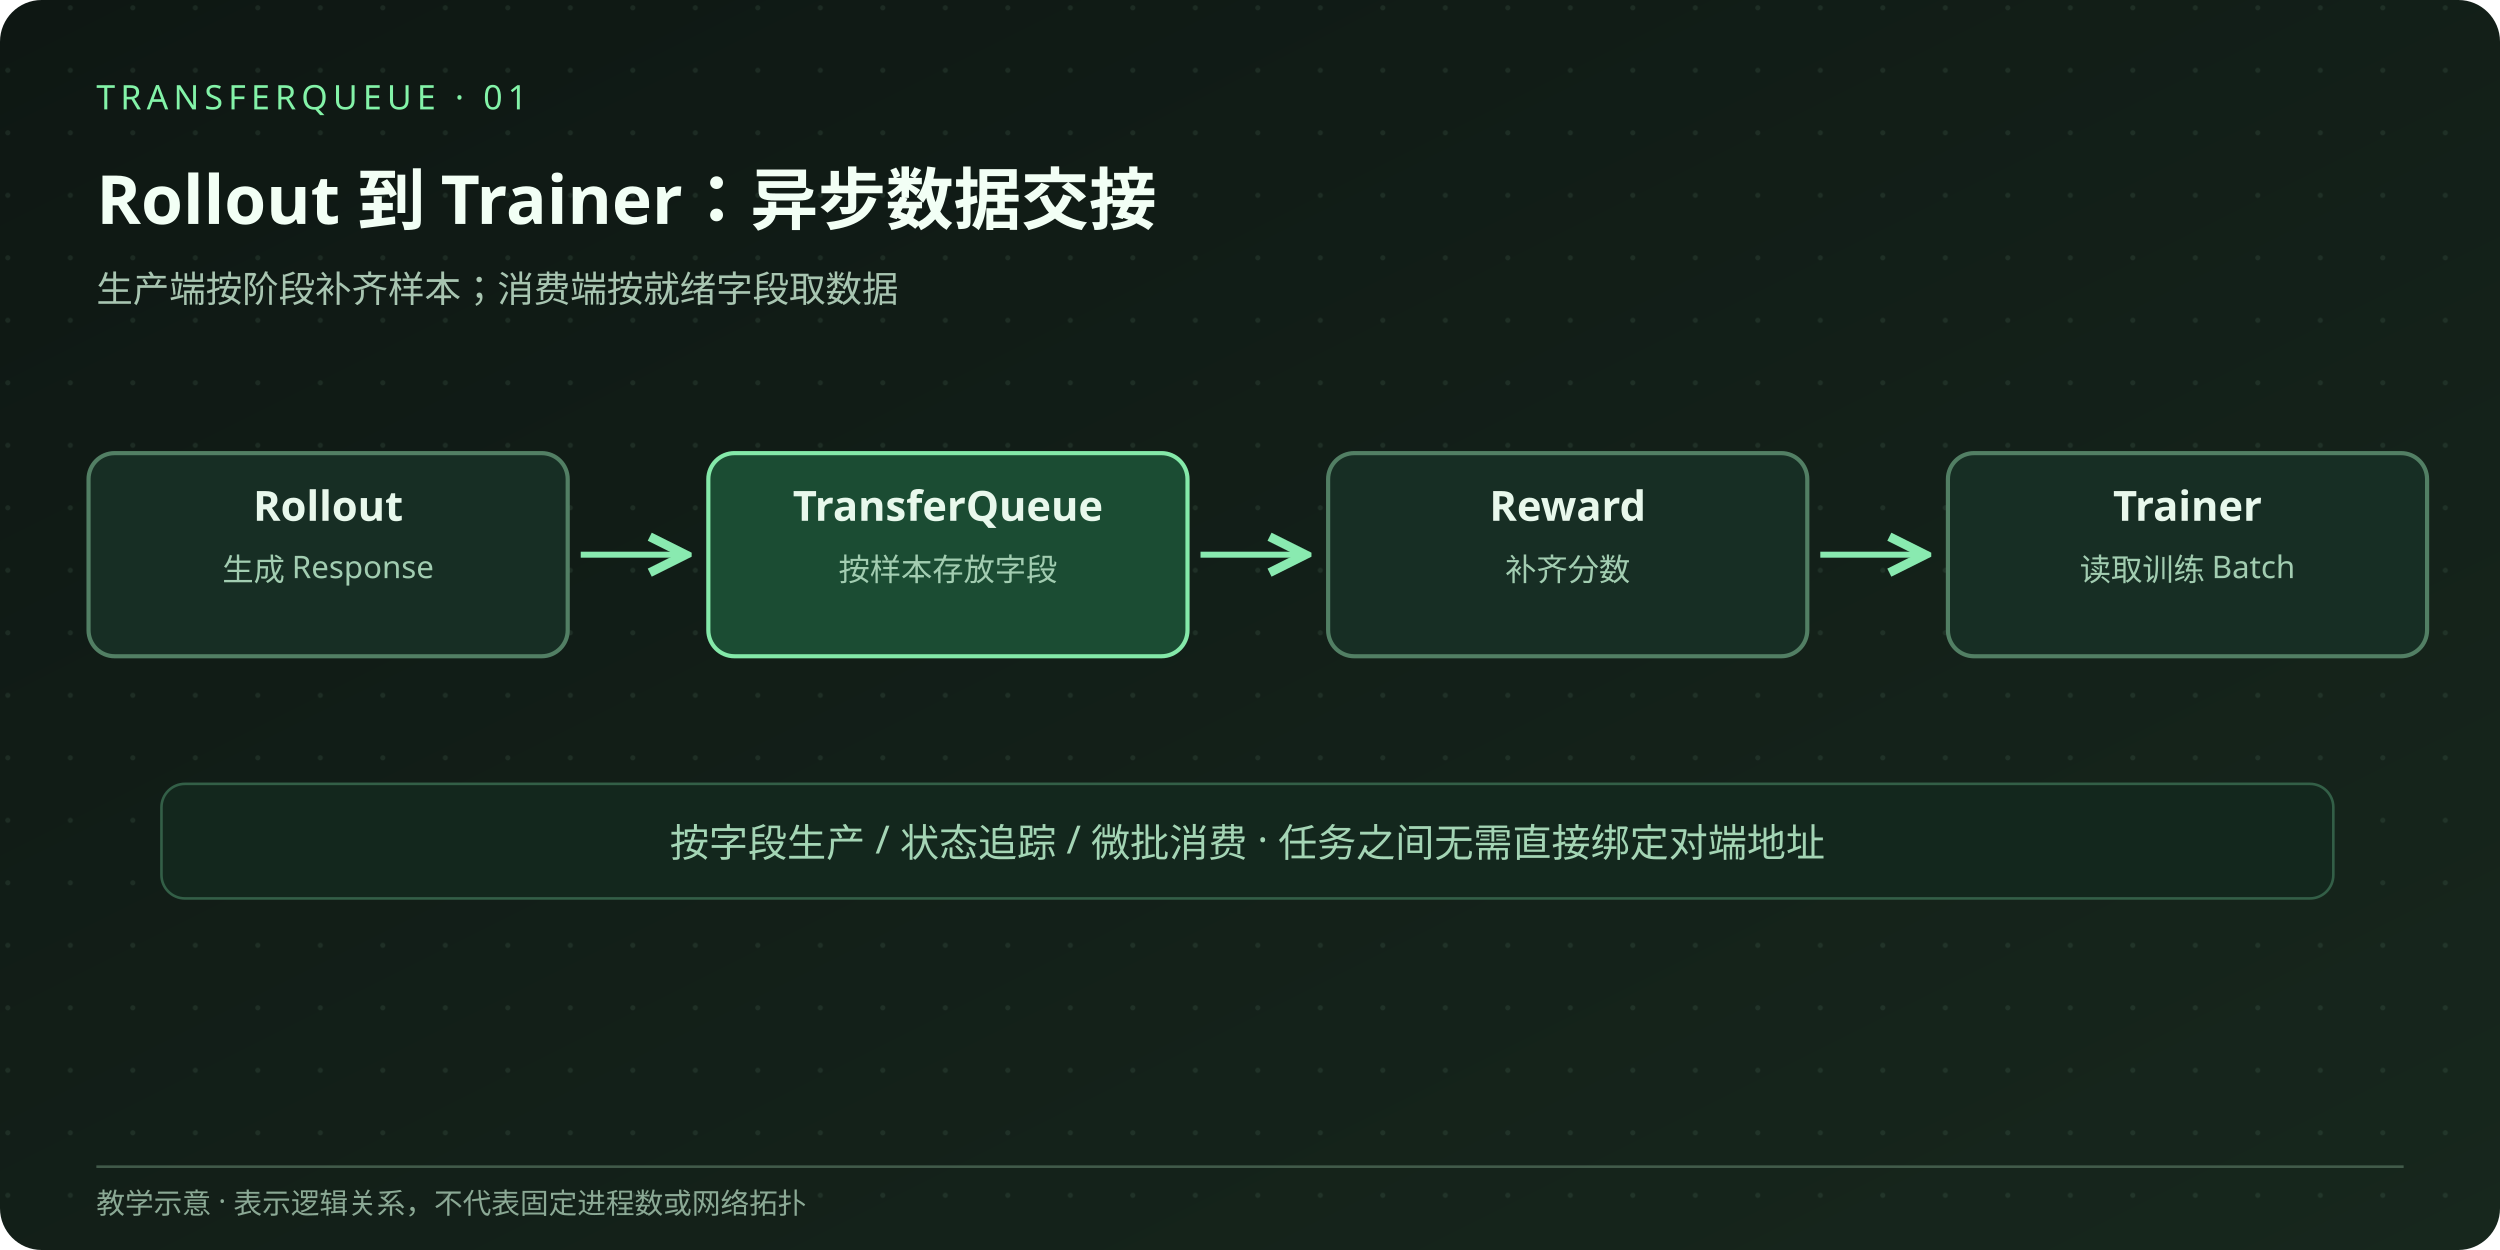
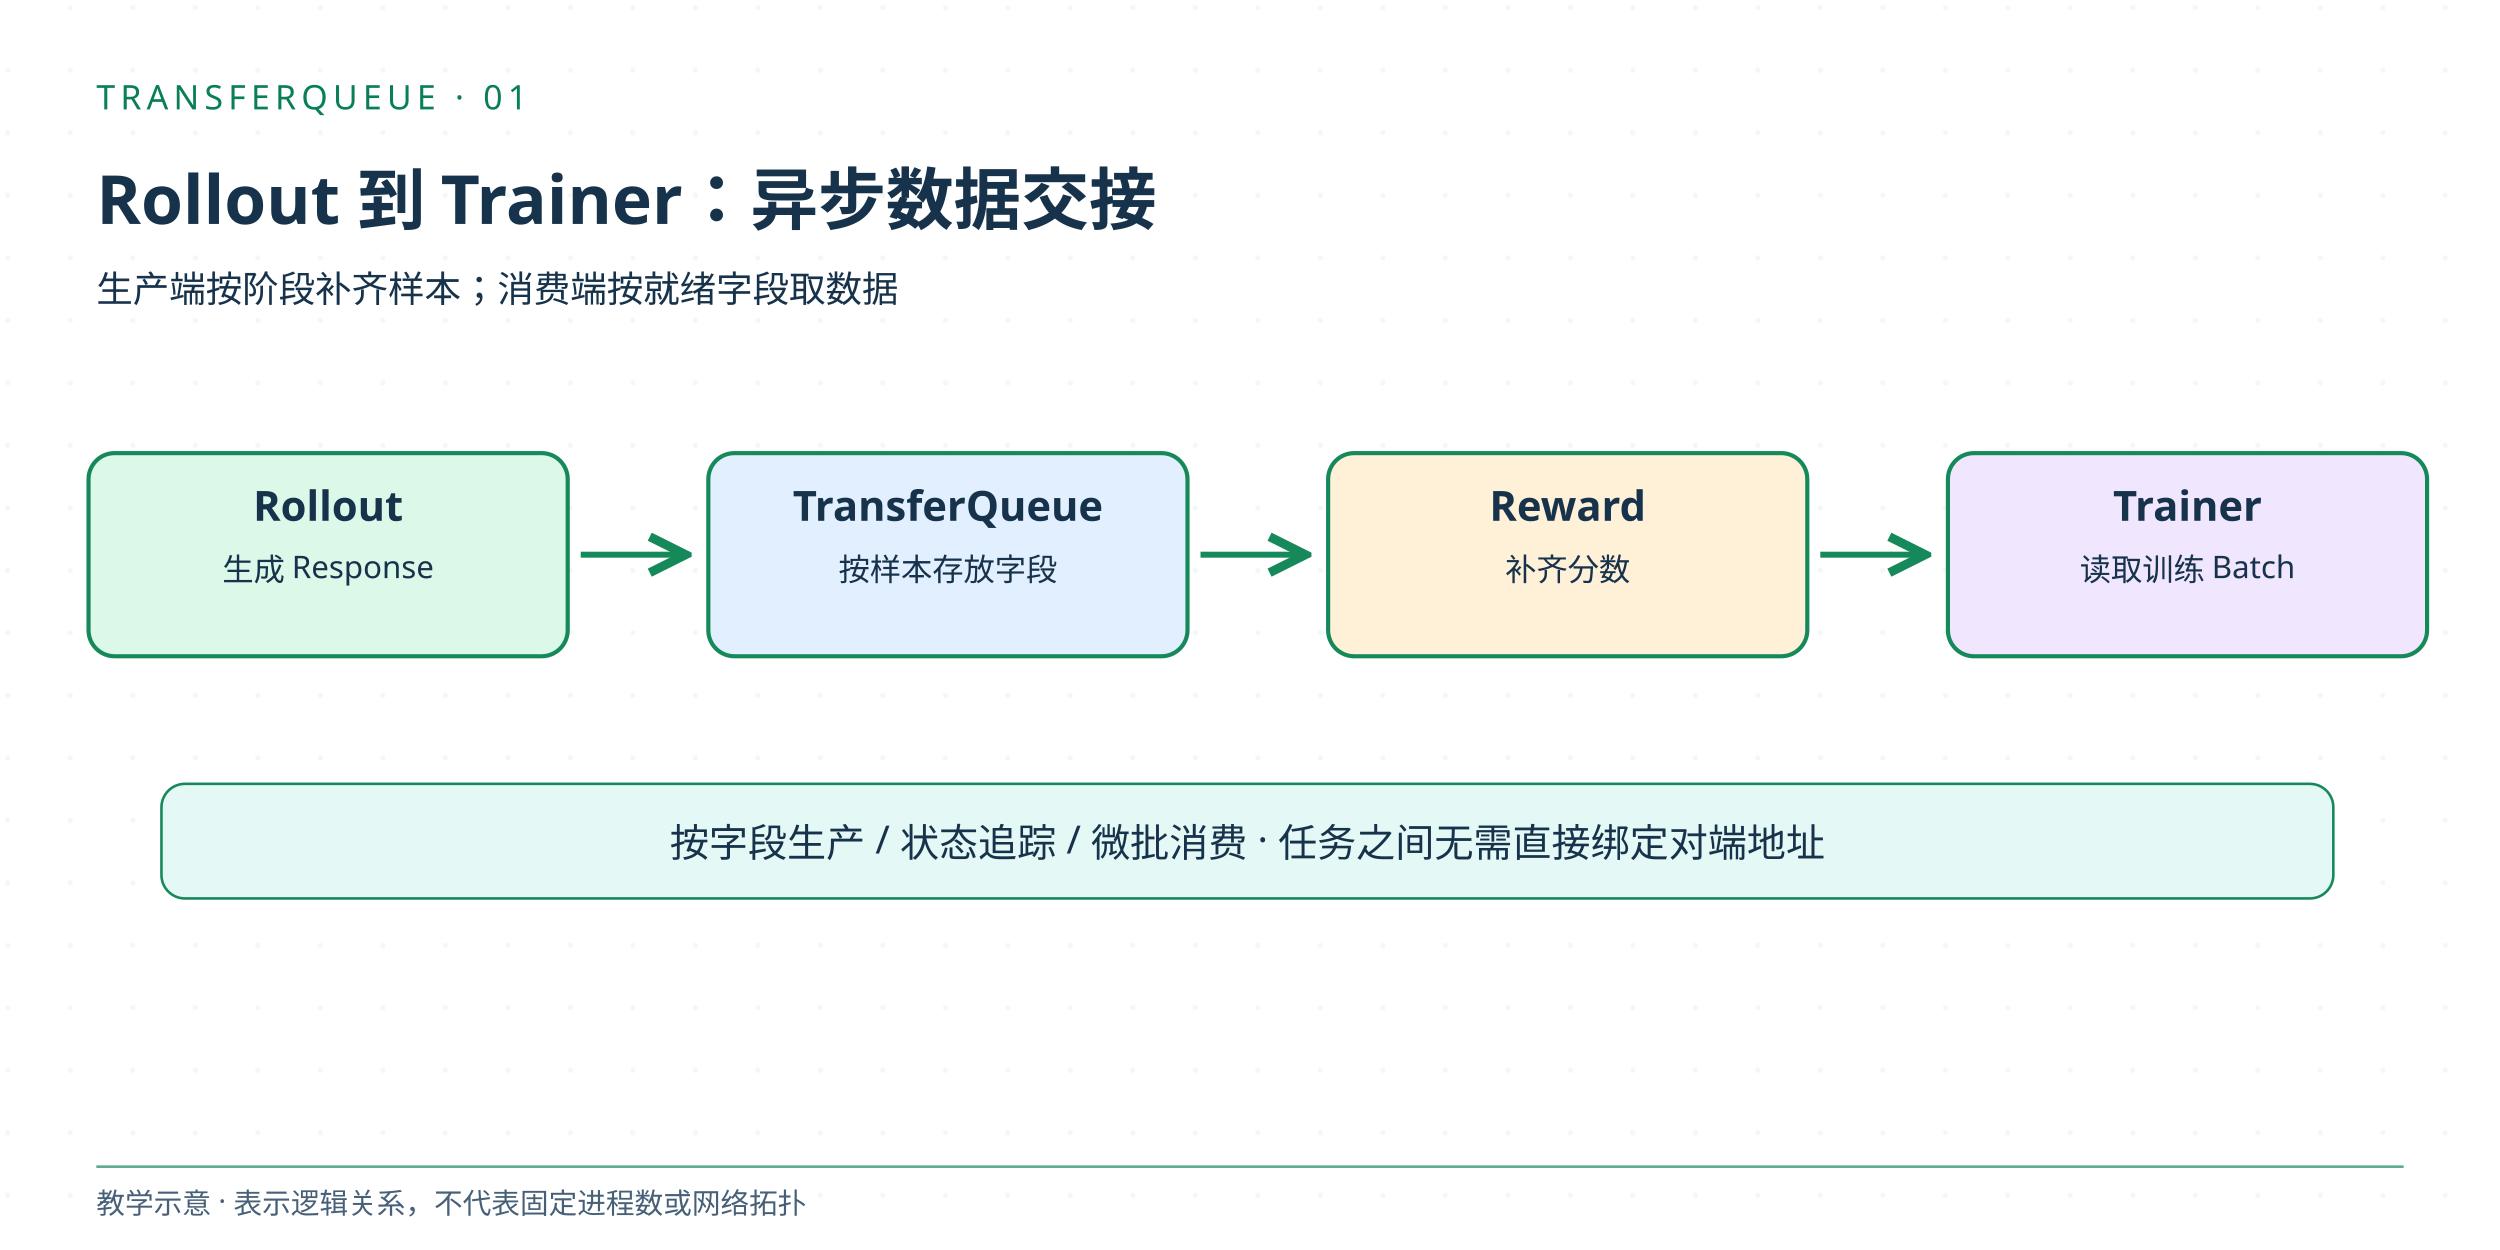
<svg xmlns="http://www.w3.org/2000/svg" width="960" height="480" viewBox="0 0 960 480" role="img" aria-labelledby="title desc">
  <defs>
    <linearGradient id="bg" x1="0" y1="0" x2="1" y2="1">
-       <stop stop-color="#0e1713" />
-       <stop offset="1" stop-color="#17271d" />
+       <stop stop-color="#ffffff" />
+       <stop offset="1" stop-color="#ffffff" />
    </linearGradient>
    <marker id="arr" markerWidth="8" markerHeight="8" refX="6" refY="4" orient="auto">
-       <path d="M1 1 L7 4 L1 7" stroke="#89eab0" fill="none" stroke-width="1.5" />
+       <path d="M1 1 L7 4 L1 7" stroke="#16895b" fill="none" stroke-width="1.5" />
    </marker>
    <pattern id="dots" width="24" height="24" patternUnits="userSpaceOnUse">
-       <circle cx="3" cy="3" r="1" fill="#adf2c6" opacity=".08" />
+       <circle cx="3" cy="3" r="1" fill="#2faf84" opacity=".08" />
    </pattern>
  </defs>
  <rect width="960" height="480" rx="16" fill="url(#bg)" />
  <rect width="960" height="480" rx="16" fill="url(#dots)" />
  <g font-family="system-ui, PingFang SC, sans-serif">
-     <text x="37" y="42" fill="#83f3a8" font-size="13" letter-spacing="2">TRANSFERQUEUE · 01</text>
-     <text x="37" y="86" fill="#f2fff5" font-weight="760" font-size="26">Rollout 到 Trainer：异步数据交接</text>
-     <text x="37" y="116" fill="#a8c5b1" font-size="14">生产端按阶段补齐样本；消费端按就绪字段取数据</text>
-     <rect x="34" y="174" width="184" height="78" rx="10" fill="#172e24" stroke="#527f64" stroke-width="1.6" />
-     <text x="126" y="200" text-anchor="middle" font-family="system-ui, PingFang SC, sans-serif" font-size="16" font-weight="700" fill="#e8f8ec">Rollout</text>
-     <text x="126" y="223" text-anchor="middle" font-family="system-ui, PingFang SC, sans-serif" font-size="12" fill="#a2cdb1">生成 Response</text>
-     <rect x="272" y="174" width="184" height="78" rx="10" fill="#1b4c33" stroke="#84e9a9" stroke-width="1.6" />
-     <text x="364" y="200" text-anchor="middle" font-family="system-ui, PingFang SC, sans-serif" font-size="16" font-weight="700" fill="#e8f8ec">TransferQueue</text>
-     <text x="364" y="223" text-anchor="middle" font-family="system-ui, PingFang SC, sans-serif" font-size="12" fill="#a2cdb1">按样本存放字段</text>
-     <rect x="510" y="174" width="184" height="78" rx="10" fill="#172e24" stroke="#527f64" stroke-width="1.6" />
-     <text x="602" y="200" text-anchor="middle" font-family="system-ui, PingFang SC, sans-serif" font-size="16" font-weight="700" fill="#e8f8ec">Reward</text>
-     <text x="602" y="223" text-anchor="middle" font-family="system-ui, PingFang SC, sans-serif" font-size="12" fill="#a2cdb1">补齐分数</text>
-     <rect x="748" y="174" width="184" height="78" rx="10" fill="#172e24" stroke="#527f64" stroke-width="1.6" />
-     <text x="840" y="200" text-anchor="middle" font-family="system-ui, PingFang SC, sans-serif" font-size="16" font-weight="700" fill="#e8f8ec">Trainer</text>
-     <text x="840" y="223" text-anchor="middle" font-family="system-ui, PingFang SC, sans-serif" font-size="12" fill="#a2cdb1">读取训练 Batch</text>
-     <path d="M223 213 L261 213" fill="none" stroke="#89eab0" stroke-width="2.3" marker-end="url(#arr)" />
-     <path d="M461 213 L499 213" fill="none" stroke="#89eab0" stroke-width="2.3" marker-end="url(#arr)" />
-     <path d="M699 213 L737 213" fill="none" stroke="#89eab0" stroke-width="2.3" marker-end="url(#arr)" />
-     <rect x="62" y="301" width="834" height="44" rx="9" fill="#13271d" stroke="#335f47" />
-     <text x="479" y="329" font-size="15" fill="#a4d5b5" text-anchor="middle">按字段生产 / 状态追踪 / 微批消费 · 任务之间无需直接绑定对端地址</text>
-     <line x1="37" y1="448" x2="923" y2="448" stroke="#54725e" opacity=".7" />
-     <text x="37" y="466" font-size="11" fill="#8ba995">教学示意 · 表示逻辑关系，不代表固定进程数或网络拓扑</text>
+     <text x="37" y="42" fill="#087f55" font-size="13" letter-spacing="2">TRANSFERQUEUE · 01</text>
+     <text x="37" y="86" fill="#17324b" font-weight="760" font-size="26">Rollout 到 Trainer：异步数据交接</text>
+     <text x="37" y="116" fill="#17324b" font-size="14">生产端按阶段补齐样本；消费端按就绪字段取数据</text>
+     <rect x="34" y="174" width="184" height="78" rx="10" fill="#dcf8e9" stroke="#16895b" stroke-width="1.6" />
+     <text x="126" y="200" text-anchor="middle" font-family="system-ui, PingFang SC, sans-serif" font-size="16" font-weight="700" fill="#17324b">Rollout</text>
+     <text x="126" y="223" text-anchor="middle" font-family="system-ui, PingFang SC, sans-serif" font-size="12" fill="#17324b">生成 Response</text>
+     <rect x="272" y="174" width="184" height="78" rx="10" fill="#e1efff" stroke="#16895b" stroke-width="1.6" />
+     <text x="364" y="200" text-anchor="middle" font-family="system-ui, PingFang SC, sans-serif" font-size="16" font-weight="700" fill="#17324b">TransferQueue</text>
+     <text x="364" y="223" text-anchor="middle" font-family="system-ui, PingFang SC, sans-serif" font-size="12" fill="#17324b">按样本存放字段</text>
+     <rect x="510" y="174" width="184" height="78" rx="10" fill="#fff0d8" stroke="#16895b" stroke-width="1.6" />
+     <text x="602" y="200" text-anchor="middle" font-family="system-ui, PingFang SC, sans-serif" font-size="16" font-weight="700" fill="#17324b">Reward</text>
+     <text x="602" y="223" text-anchor="middle" font-family="system-ui, PingFang SC, sans-serif" font-size="12" fill="#17324b">补齐分数</text>
+     <rect x="748" y="174" width="184" height="78" rx="10" fill="#f0e7ff" stroke="#16895b" stroke-width="1.6" />
+     <text x="840" y="200" text-anchor="middle" font-family="system-ui, PingFang SC, sans-serif" font-size="16" font-weight="700" fill="#17324b">Trainer</text>
+     <text x="840" y="223" text-anchor="middle" font-family="system-ui, PingFang SC, sans-serif" font-size="12" fill="#17324b">读取训练 Batch</text>
+     <path d="M223 213 L261 213" fill="none" stroke="#16895b" stroke-width="2.3" marker-end="url(#arr)" />
+     <path d="M461 213 L499 213" fill="none" stroke="#16895b" stroke-width="2.3" marker-end="url(#arr)" />
+     <path d="M699 213 L737 213" fill="none" stroke="#16895b" stroke-width="2.3" marker-end="url(#arr)" />
+     <rect x="62" y="301" width="834" height="44" rx="9" fill="#e4f8f6" stroke="#16895b" />
+     <text x="479" y="329" font-size="15" fill="#17324b" text-anchor="middle">按字段生产 / 状态追踪 / 微批消费 · 任务之间无需直接绑定对端地址</text>
+     <line x1="37" y1="448" x2="923" y2="448" stroke="#16895b" opacity=".7" />
+     <text x="37" y="466" font-size="11" fill="#476078">教学示意 · 表示逻辑关系，不代表固定进程数或网络拓扑</text>
  </g>
</svg>
